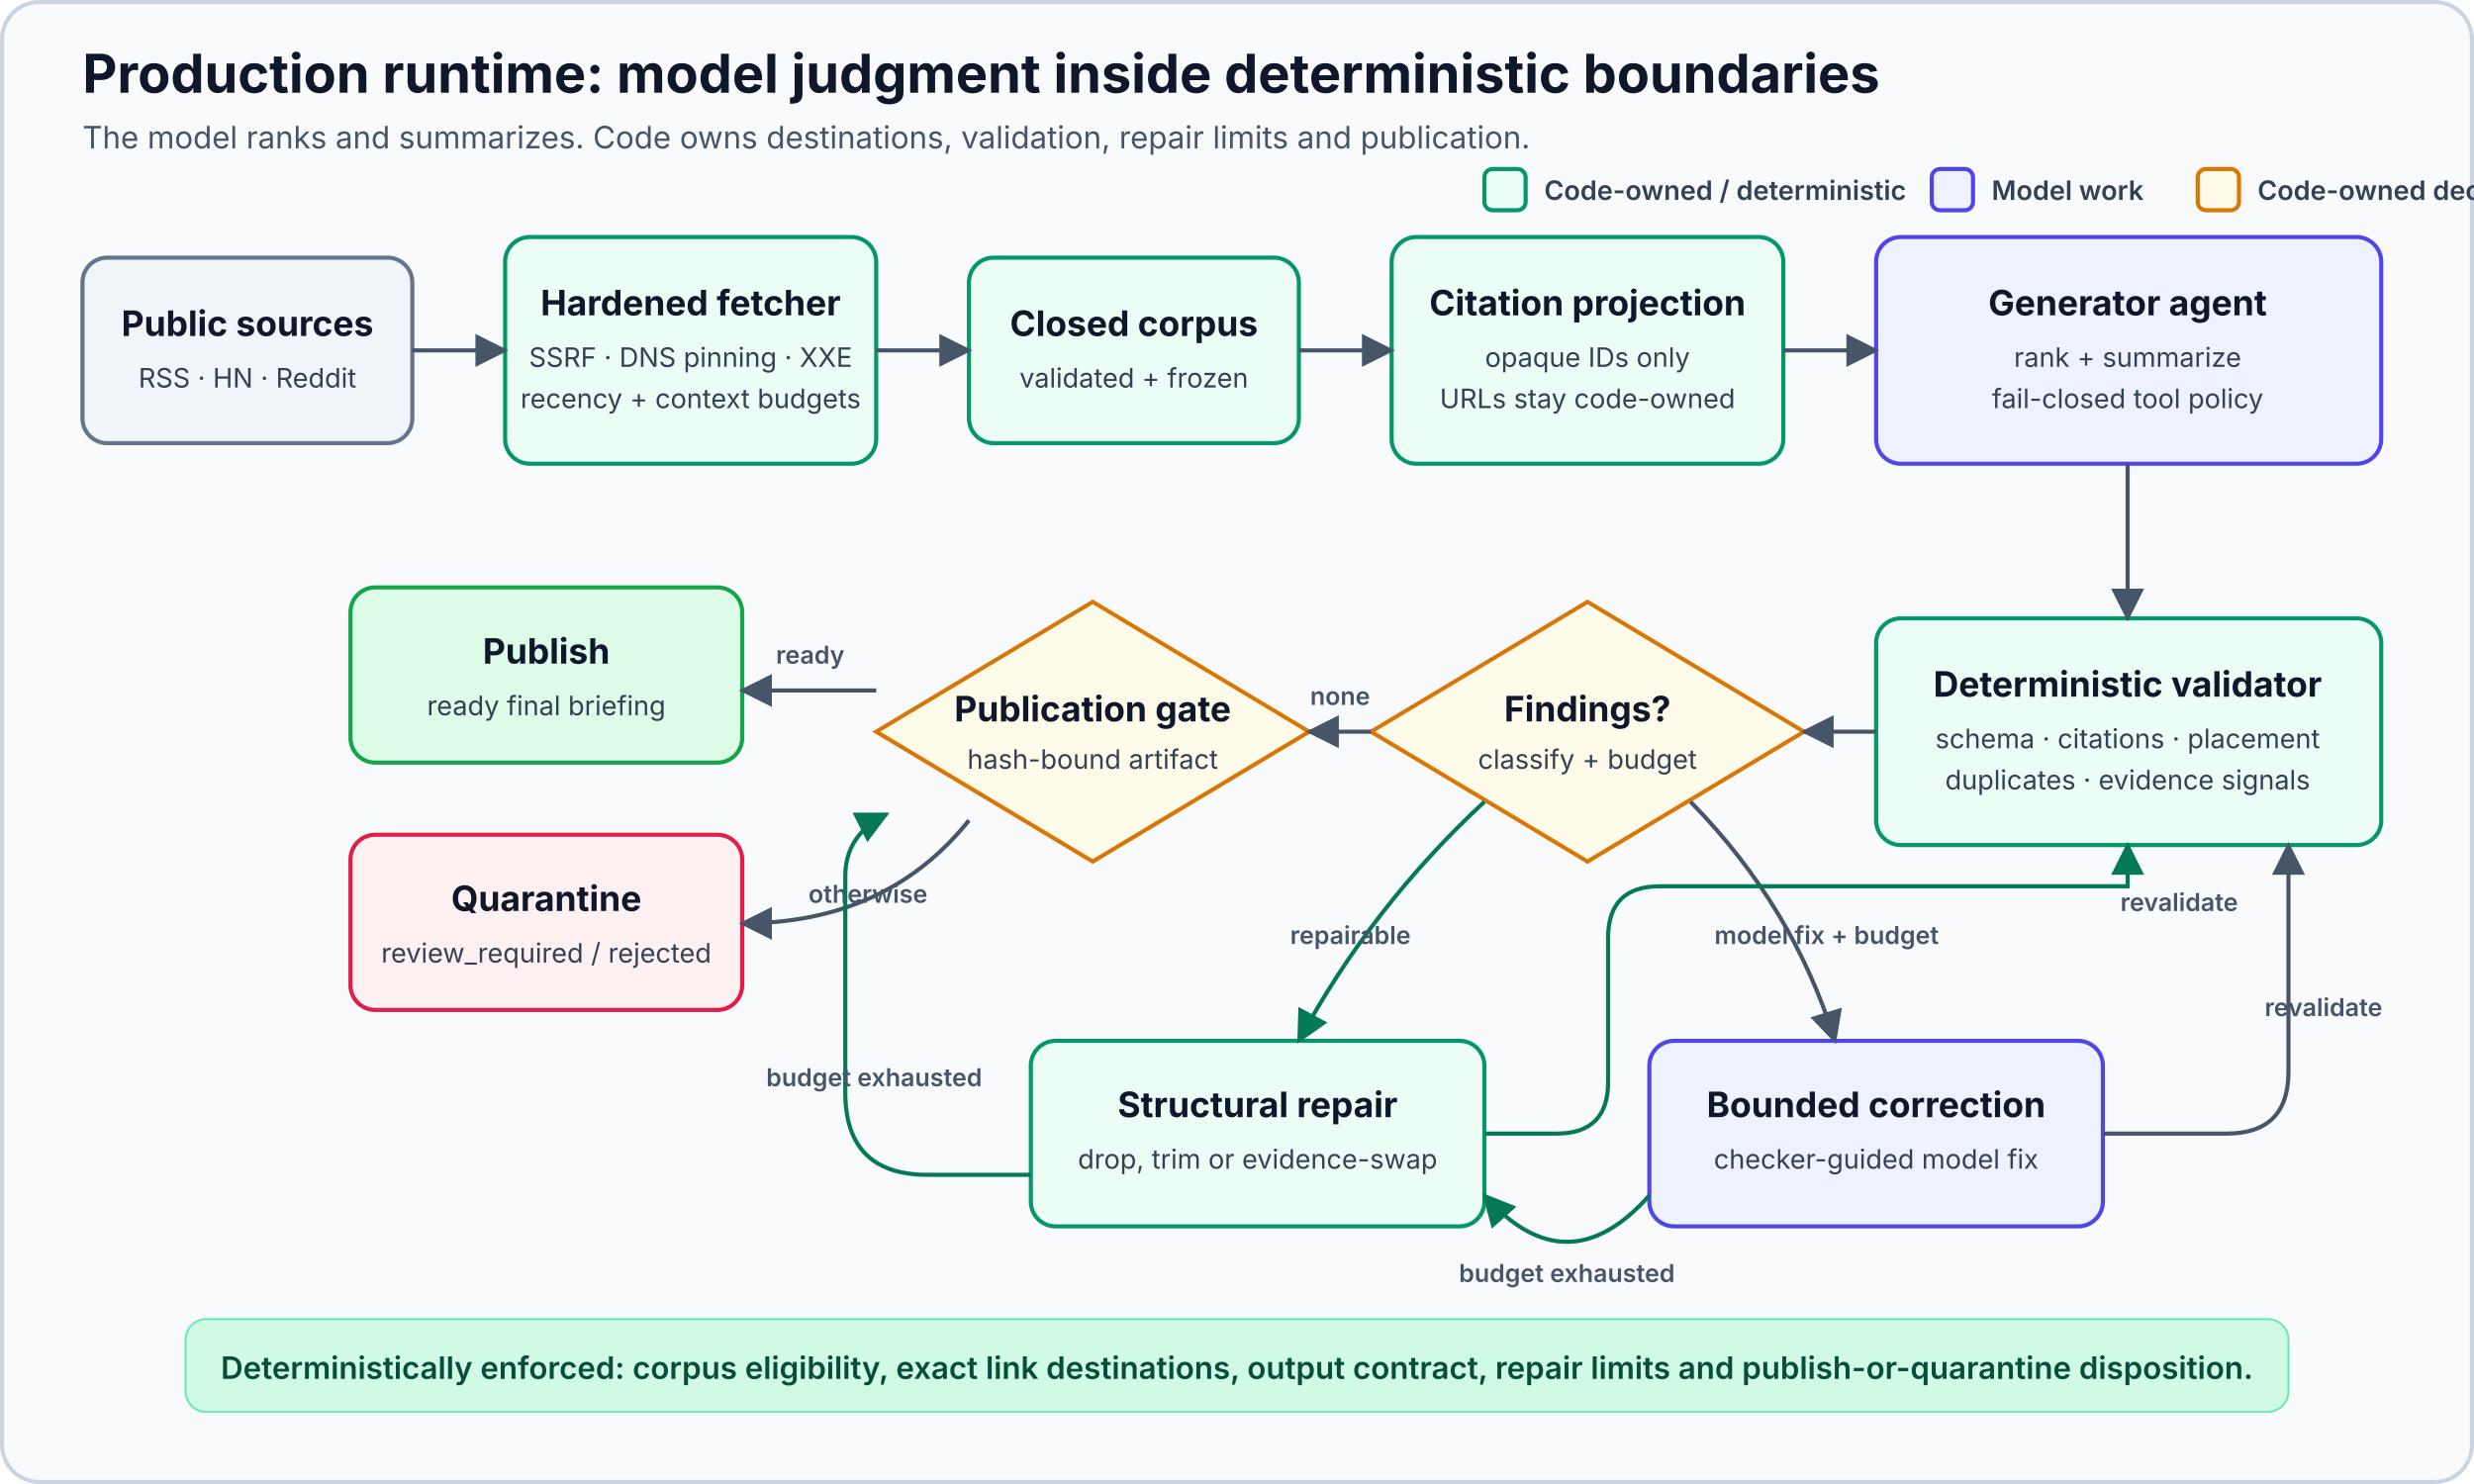
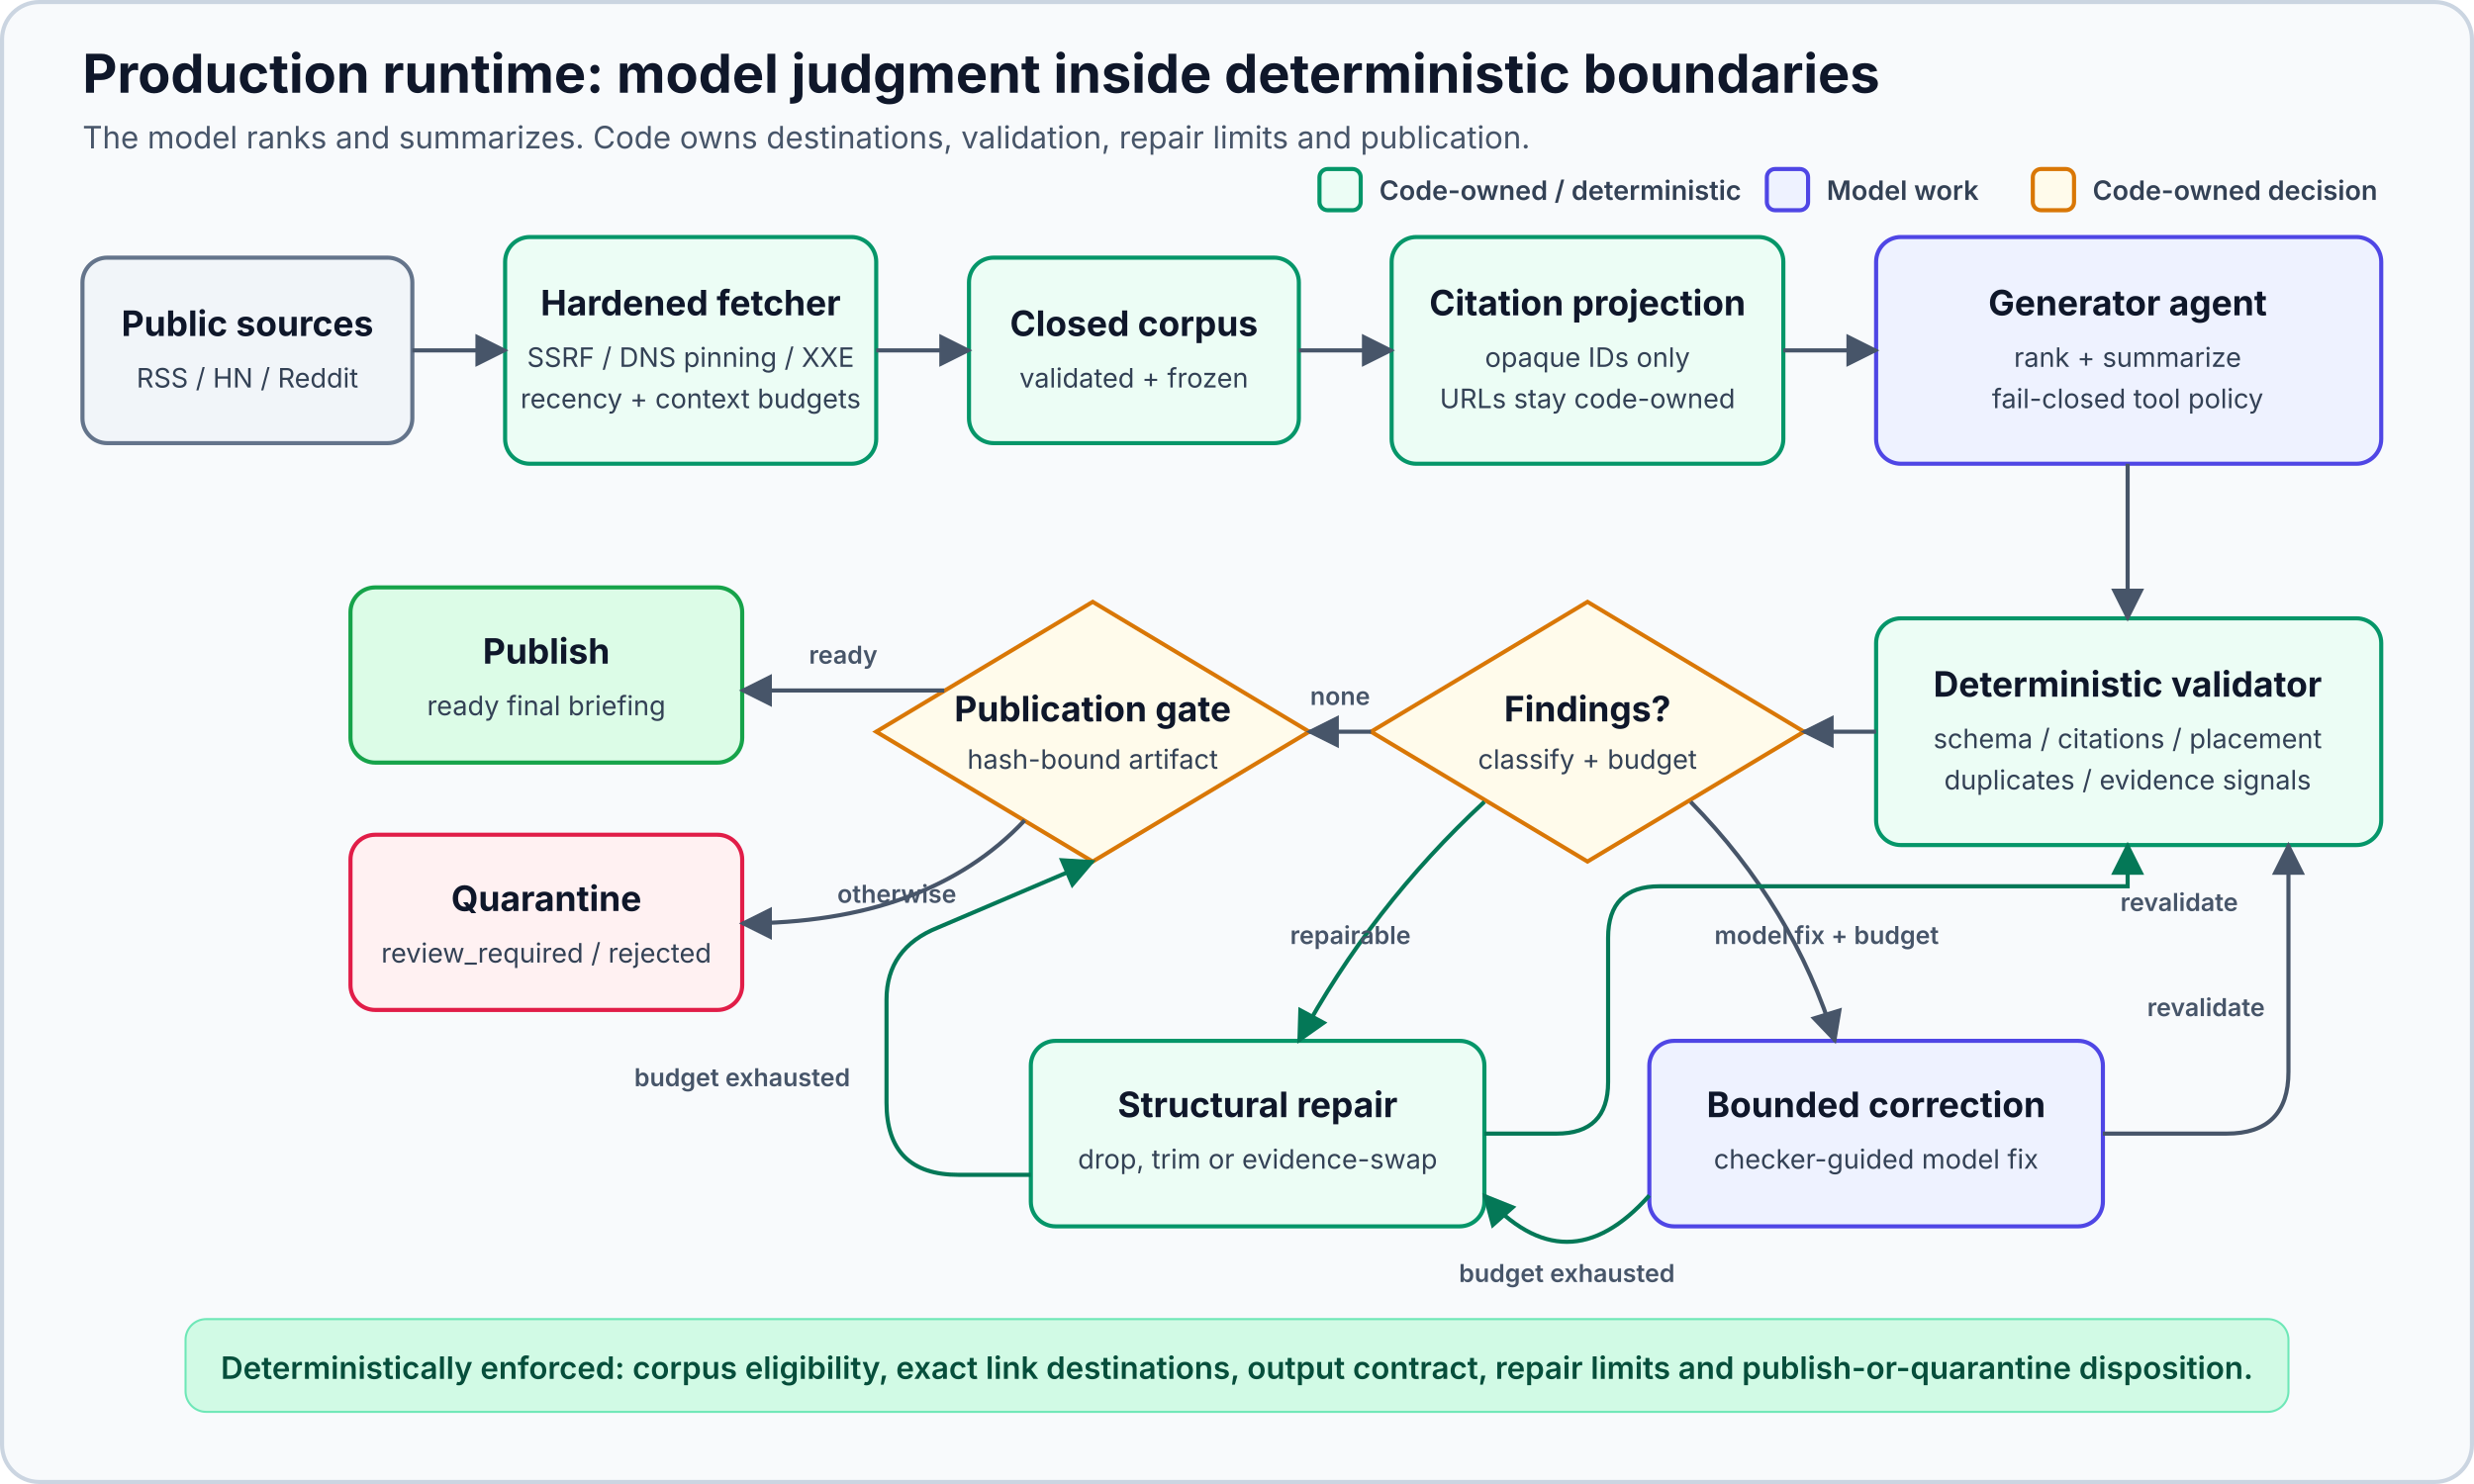
<svg xmlns="http://www.w3.org/2000/svg" width="1200" height="720" viewBox="0 0 1200 720" role="img" aria-labelledby="title desc">
  <defs>
    <marker id="arrow" viewBox="0 0 10 10" refX="9" refY="5" markerWidth="8" markerHeight="8" orient="auto-start-reverse">
      <path d="M 0 0 L 10 5 L 0 10 z" fill="#475569" />
    </marker>
    <marker id="arrow-green" viewBox="0 0 10 10" refX="9" refY="5" markerWidth="8" markerHeight="8" orient="auto-start-reverse">
      <path d="M 0 0 L 10 5 L 0 10 z" fill="#047857" />
    </marker>
    <style>
      .canvas { fill: #f8fafc; }
      .title { fill: #0f172a; font: 700 26px -apple-system, BlinkMacSystemFont, "Segoe UI", sans-serif; }
      .subtitle { fill: #475569; font: 400 15px -apple-system, BlinkMacSystemFont, "Segoe UI", sans-serif; }
      .label { fill: #0f172a; font: 700 17px -apple-system, BlinkMacSystemFont, "Segoe UI", sans-serif; text-anchor: middle; }
      .detail { fill: #334155; font: 400 13px -apple-system, BlinkMacSystemFont, "Segoe UI", sans-serif; text-anchor: middle; }
      .edge-label { fill: #475569; font: 600 12px -apple-system, BlinkMacSystemFont, "Segoe UI", sans-serif; text-anchor: middle; }
      .legend { fill: #334155; font: 600 13px -apple-system, BlinkMacSystemFont, "Segoe UI", sans-serif; }
      .guarantee { fill: #064e3b; font: 600 15px -apple-system, BlinkMacSystemFont, "Segoe UI", sans-serif; text-anchor: middle; }
      .node { stroke-width: 2; }
      .input { fill: #f1f5f9; stroke: #64748b; }
      .code { fill: #ecfdf5; stroke: #059669; }
      .model { fill: #eef2ff; stroke: #4f46e5; }
      .decision { fill: #fffbeb; stroke: #d97706; }
      .publish { fill: #dcfce7; stroke: #16a34a; }
      .quarantine { fill: #fff1f2; stroke: #e11d48; }
      .flow { fill: none; stroke: #475569; stroke-width: 2; marker-end: url(#arrow); }
      .repair-flow { fill: none; stroke: #047857; stroke-width: 2; marker-end: url(#arrow-green); }
    </style>
  </defs>
  <rect class="canvas" x="1" y="1" width="1198" height="718" rx="18" stroke="#cbd5e1" stroke-width="2" />
  <text class="title" x="40" y="45">Production runtime: model judgment inside deterministic boundaries</text>
  <text class="subtitle" x="40" y="72">The model ranks and summarizes. Code owns destinations, validation, repair limits and publication.</text>
-   <g transform="translate(720 82)">
+   <g transform="translate(640 82)">
    <rect class="node code" x="0" y="0" width="20" height="20" rx="4" />
    <text class="legend" x="29" y="15">Code-owned / deterministic</text>
    <rect class="node model" x="217" y="0" width="20" height="20" rx="4" />
    <text class="legend" x="246" y="15">Model work</text>
    <rect class="node decision" x="346" y="0" width="20" height="20" rx="4" />
    <text class="legend" x="375" y="15">Code-owned decision</text>
  </g>
  <rect class="node input" x="40" y="125" width="160" height="90" rx="12" />
  <text class="label" x="120" y="163">Public sources</text>
-   <text class="detail" x="120" y="188">RSS · HN · Reddit</text>
+   <text class="detail" x="120" y="188">RSS / HN / Reddit</text>
  <rect class="node code" x="245" y="115" width="180" height="110" rx="12" />
  <text class="label" x="335" y="153">Hardened fetcher</text>
-   <text class="detail" x="335" y="178">SSRF · DNS pinning · XXE</text>
+   <text class="detail" x="335" y="178">SSRF / DNS pinning / XXE</text>
  <text class="detail" x="335" y="198">recency + context budgets</text>
  <rect class="node code" x="470" y="125" width="160" height="90" rx="12" />
  <text class="label" x="550" y="163">Closed corpus</text>
  <text class="detail" x="550" y="188">validated + frozen</text>
  <rect class="node code" x="675" y="115" width="190" height="110" rx="12" />
  <text class="label" x="770" y="153">Citation projection</text>
  <text class="detail" x="770" y="178">opaque IDs only</text>
  <text class="detail" x="770" y="198">URLs stay code-owned</text>
  <rect class="node model" x="910" y="115" width="245" height="110" rx="12" />
  <text class="label" x="1032" y="153">Generator agent</text>
  <text class="detail" x="1032" y="178">rank + summarize</text>
  <text class="detail" x="1032" y="198">fail-closed tool policy</text>
  <path class="flow" d="M 200 170 H 245" />
  <path class="flow" d="M 425 170 H 470" />
  <path class="flow" d="M 630 170 H 675" />
  <path class="flow" d="M 865 170 H 910" />
  <rect class="node code" x="910" y="300" width="245" height="110" rx="12" />
  <text class="label" x="1032" y="338">Deterministic validator</text>
-   <text class="detail" x="1032" y="363">schema · citations · placement</text>
-   <text class="detail" x="1032" y="383">duplicates · evidence signals</text>
+   <text class="detail" x="1032" y="363">schema / citations / placement</text>
+   <text class="detail" x="1032" y="383">duplicates / evidence signals</text>
  <polygon class="node decision" points="770,292 875,355 770,418 665,355" />
  <text class="label" x="770" y="350">Findings?</text>
  <text class="detail" x="770" y="373">classify + budget</text>
  <polygon class="node decision" points="530,292 635,355 530,418 425,355" />
  <text class="label" x="530" y="350">Publication gate</text>
  <text class="detail" x="530" y="373">hash-bound artifact</text>
  <rect class="node publish" x="170" y="285" width="190" height="85" rx="12" />
  <text class="label" x="265" y="322">Publish</text>
  <text class="detail" x="265" y="347">ready final briefing</text>
  <rect class="node quarantine" x="170" y="405" width="190" height="85" rx="12" />
  <text class="label" x="265" y="442">Quarantine</text>
  <text class="detail" x="265" y="467">review_required / rejected</text>
  <path class="flow" d="M 1032 225 V 300" />
  <path class="flow" d="M 910 355 H 875" />
  <path class="flow" d="M 665 355 H 635" />
  <text class="edge-label" x="650" y="342">none</text>
-   <path class="flow" d="M 425 335 H 360" />
-   <text class="edge-label" x="393" y="322">ready</text>
-   <path class="flow" d="M 470 398 Q 430 448 360 448" />
-   <text class="edge-label" x="421" y="438">otherwise</text>
+   <path class="flow" d="M 458 335 H 360" />
+   <text class="edge-label" x="409" y="322">ready</text>
+   <path class="flow" d="M 497 398 Q 450 448 360 448" />
+   <text class="edge-label" x="435" y="438">otherwise</text>
  <rect class="node code" x="500" y="505" width="220" height="90" rx="12" />
  <text class="label" x="610" y="542">Structural repair</text>
  <text class="detail" x="610" y="567">drop, trim or evidence-swap</text>
  <rect class="node model" x="800" y="505" width="220" height="90" rx="12" />
  <text class="label" x="910" y="542">Bounded correction</text>
  <text class="detail" x="910" y="567">checker-guided model fix</text>
  <path class="repair-flow" d="M 720 389 Q 665 440 630 505" />
  <text class="edge-label" x="655" y="458">repairable</text>
  <path class="flow" d="M 820 389 Q 870 440 890 505" />
  <text class="edge-label" x="886" y="458">model fix + budget</text>
  <path class="repair-flow" d="M 720 550 H 755 Q 780 550 780 525 V 455 Q 780 430 805 430 H 1032 V 410" />
  <text class="edge-label" x="1057" y="442">revalidate</text>
  <path class="flow" d="M 1020 550 H 1080 Q 1110 550 1110 520 V 410" />
-   <text class="edge-label" x="1127" y="493">revalidate</text>
+   <text class="edge-label" x="1070" y="493">revalidate</text>
  <path class="repair-flow" d="M 800 580 Q 760 625 720 580" />
  <text class="edge-label" x="760" y="622">budget exhausted</text>
-   <path class="repair-flow" d="M 500 570 H 450 Q 410 570 410 530 V 425 Q 410 405 430 395" />
-   <text class="edge-label" x="424" y="527">budget exhausted</text>
+   <path class="repair-flow" d="M 500 570 H 465 Q 430 570 430 535 V 485 Q 430 460 455 450 L 530 418" />
+   <text class="edge-label" x="360" y="527">budget exhausted</text>
  <rect x="90" y="640" width="1020" height="45" rx="10" fill="#d1fae5" stroke="#6ee7b7" />
  <text class="guarantee" x="600" y="669">Deterministically enforced: corpus eligibility, exact link destinations, output contract, repair limits and publish-or-quarantine disposition.</text>
</svg>
